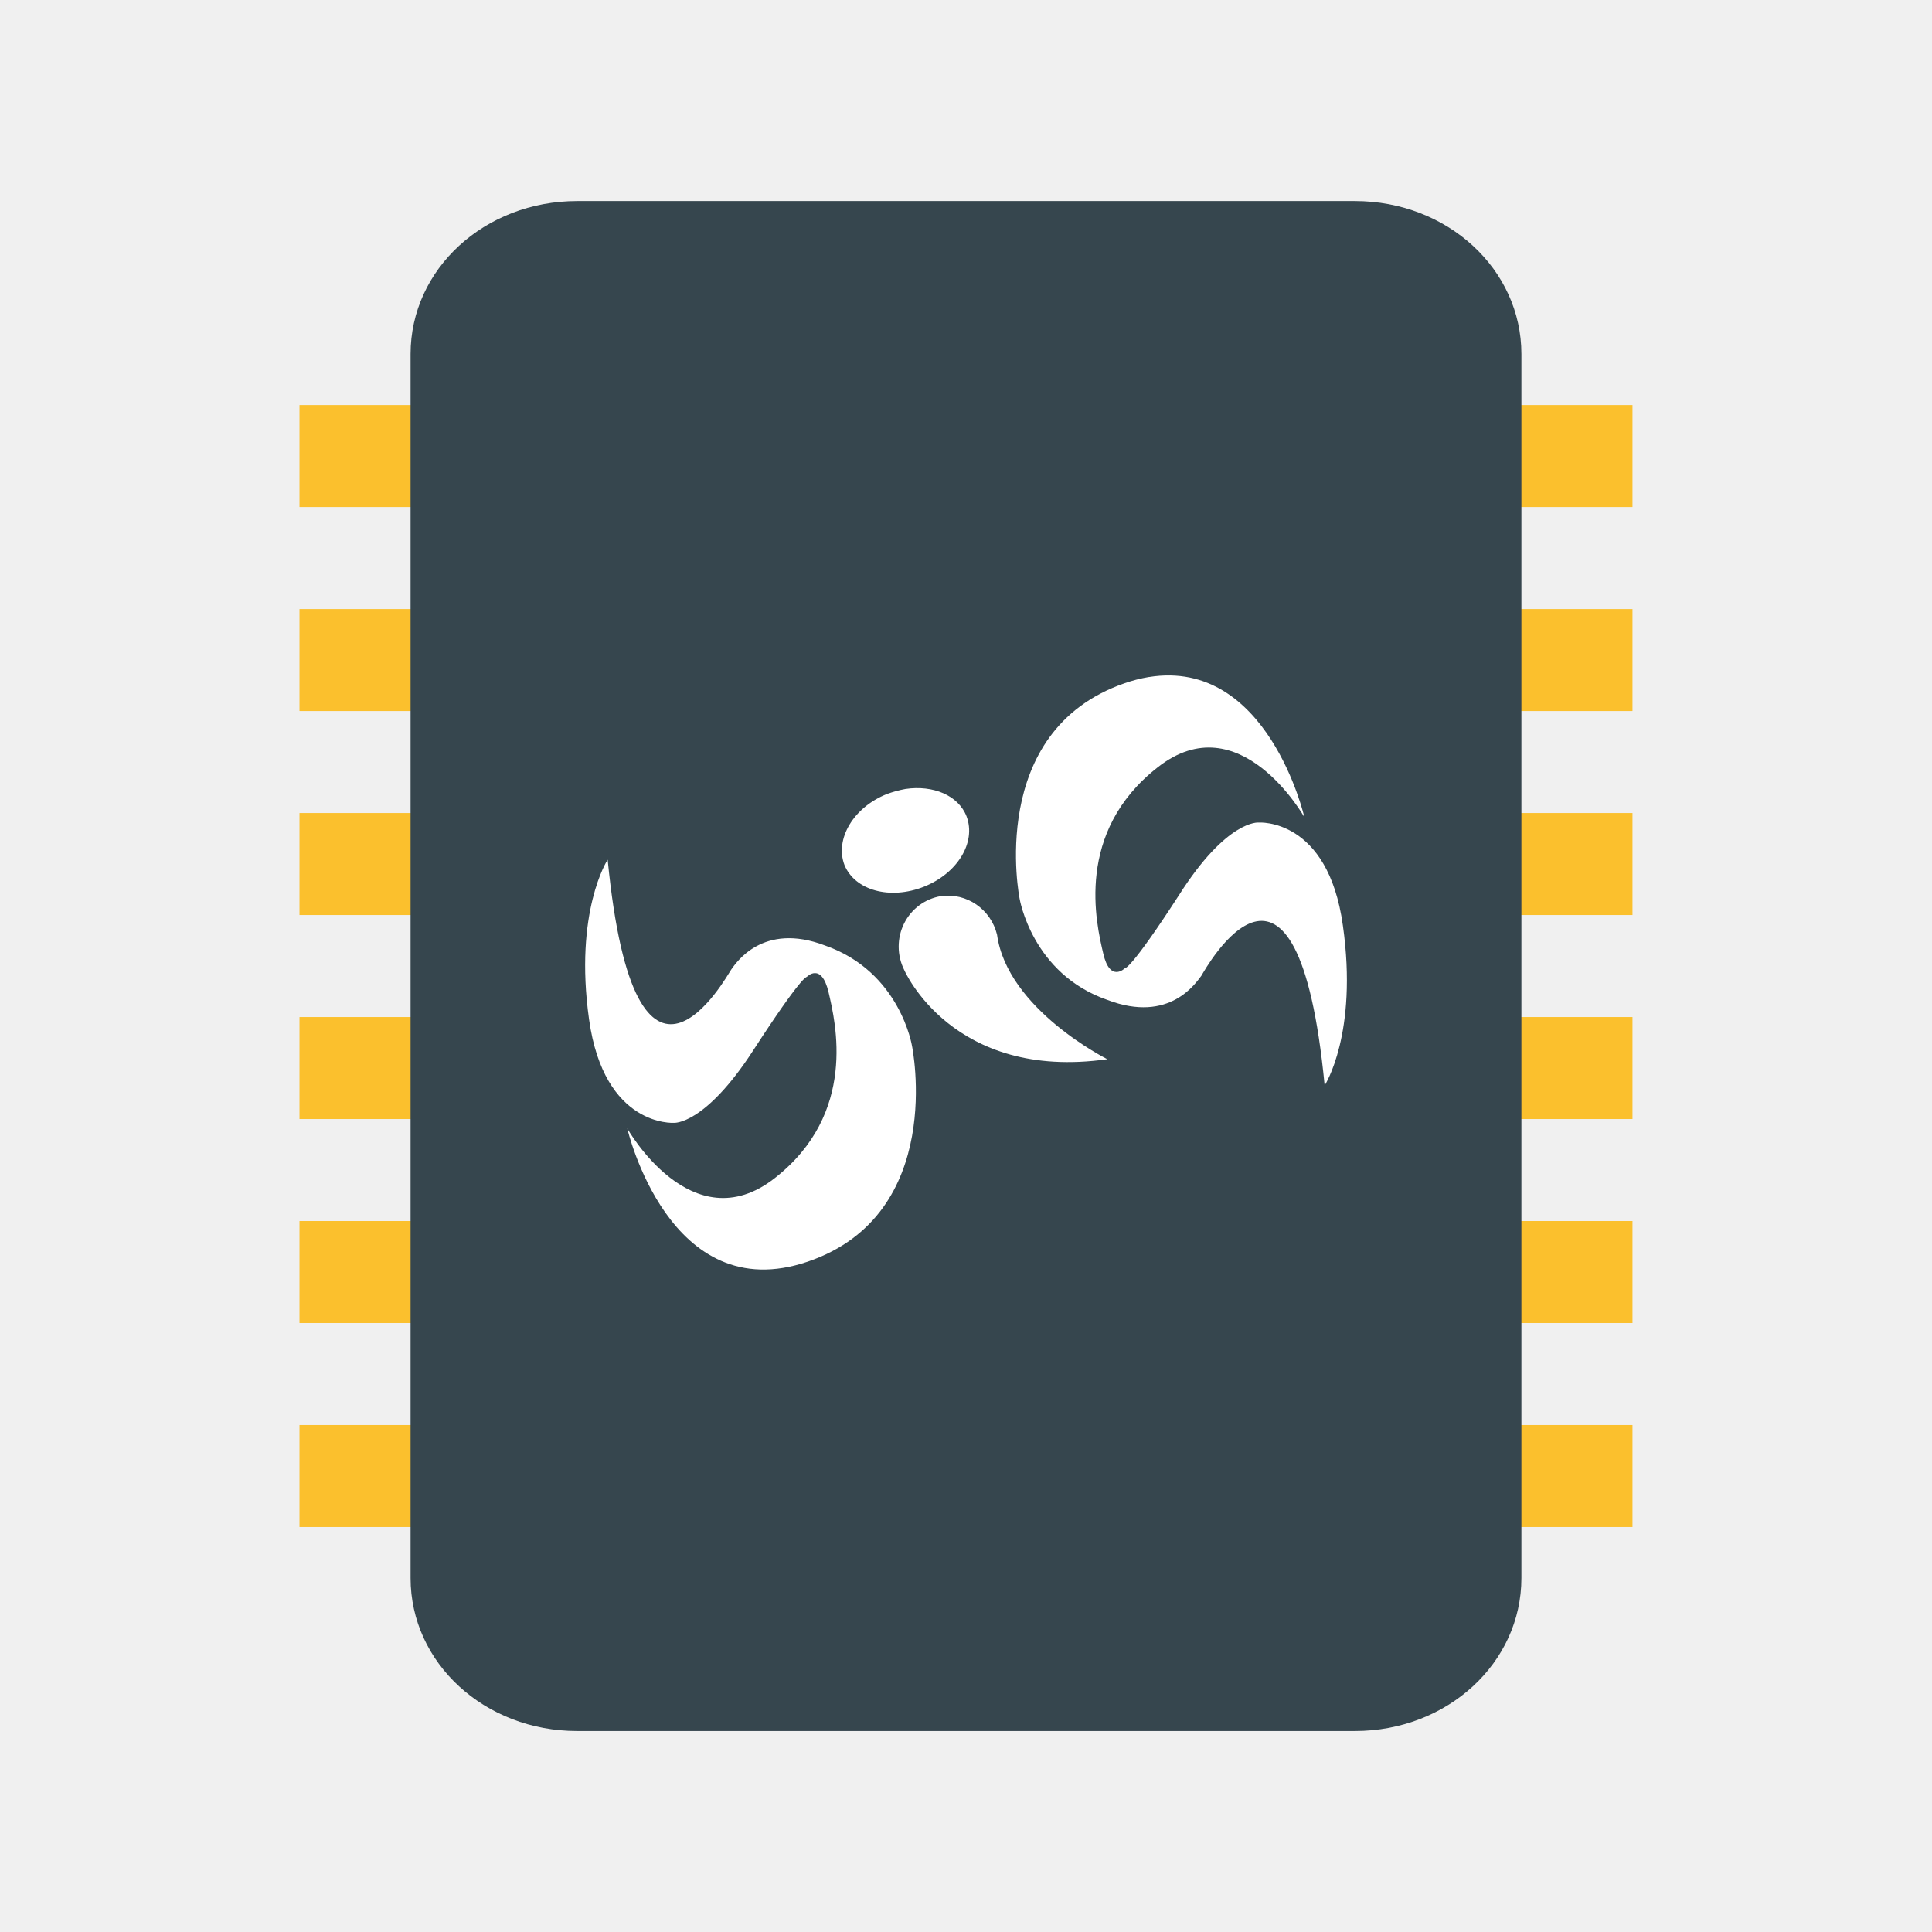
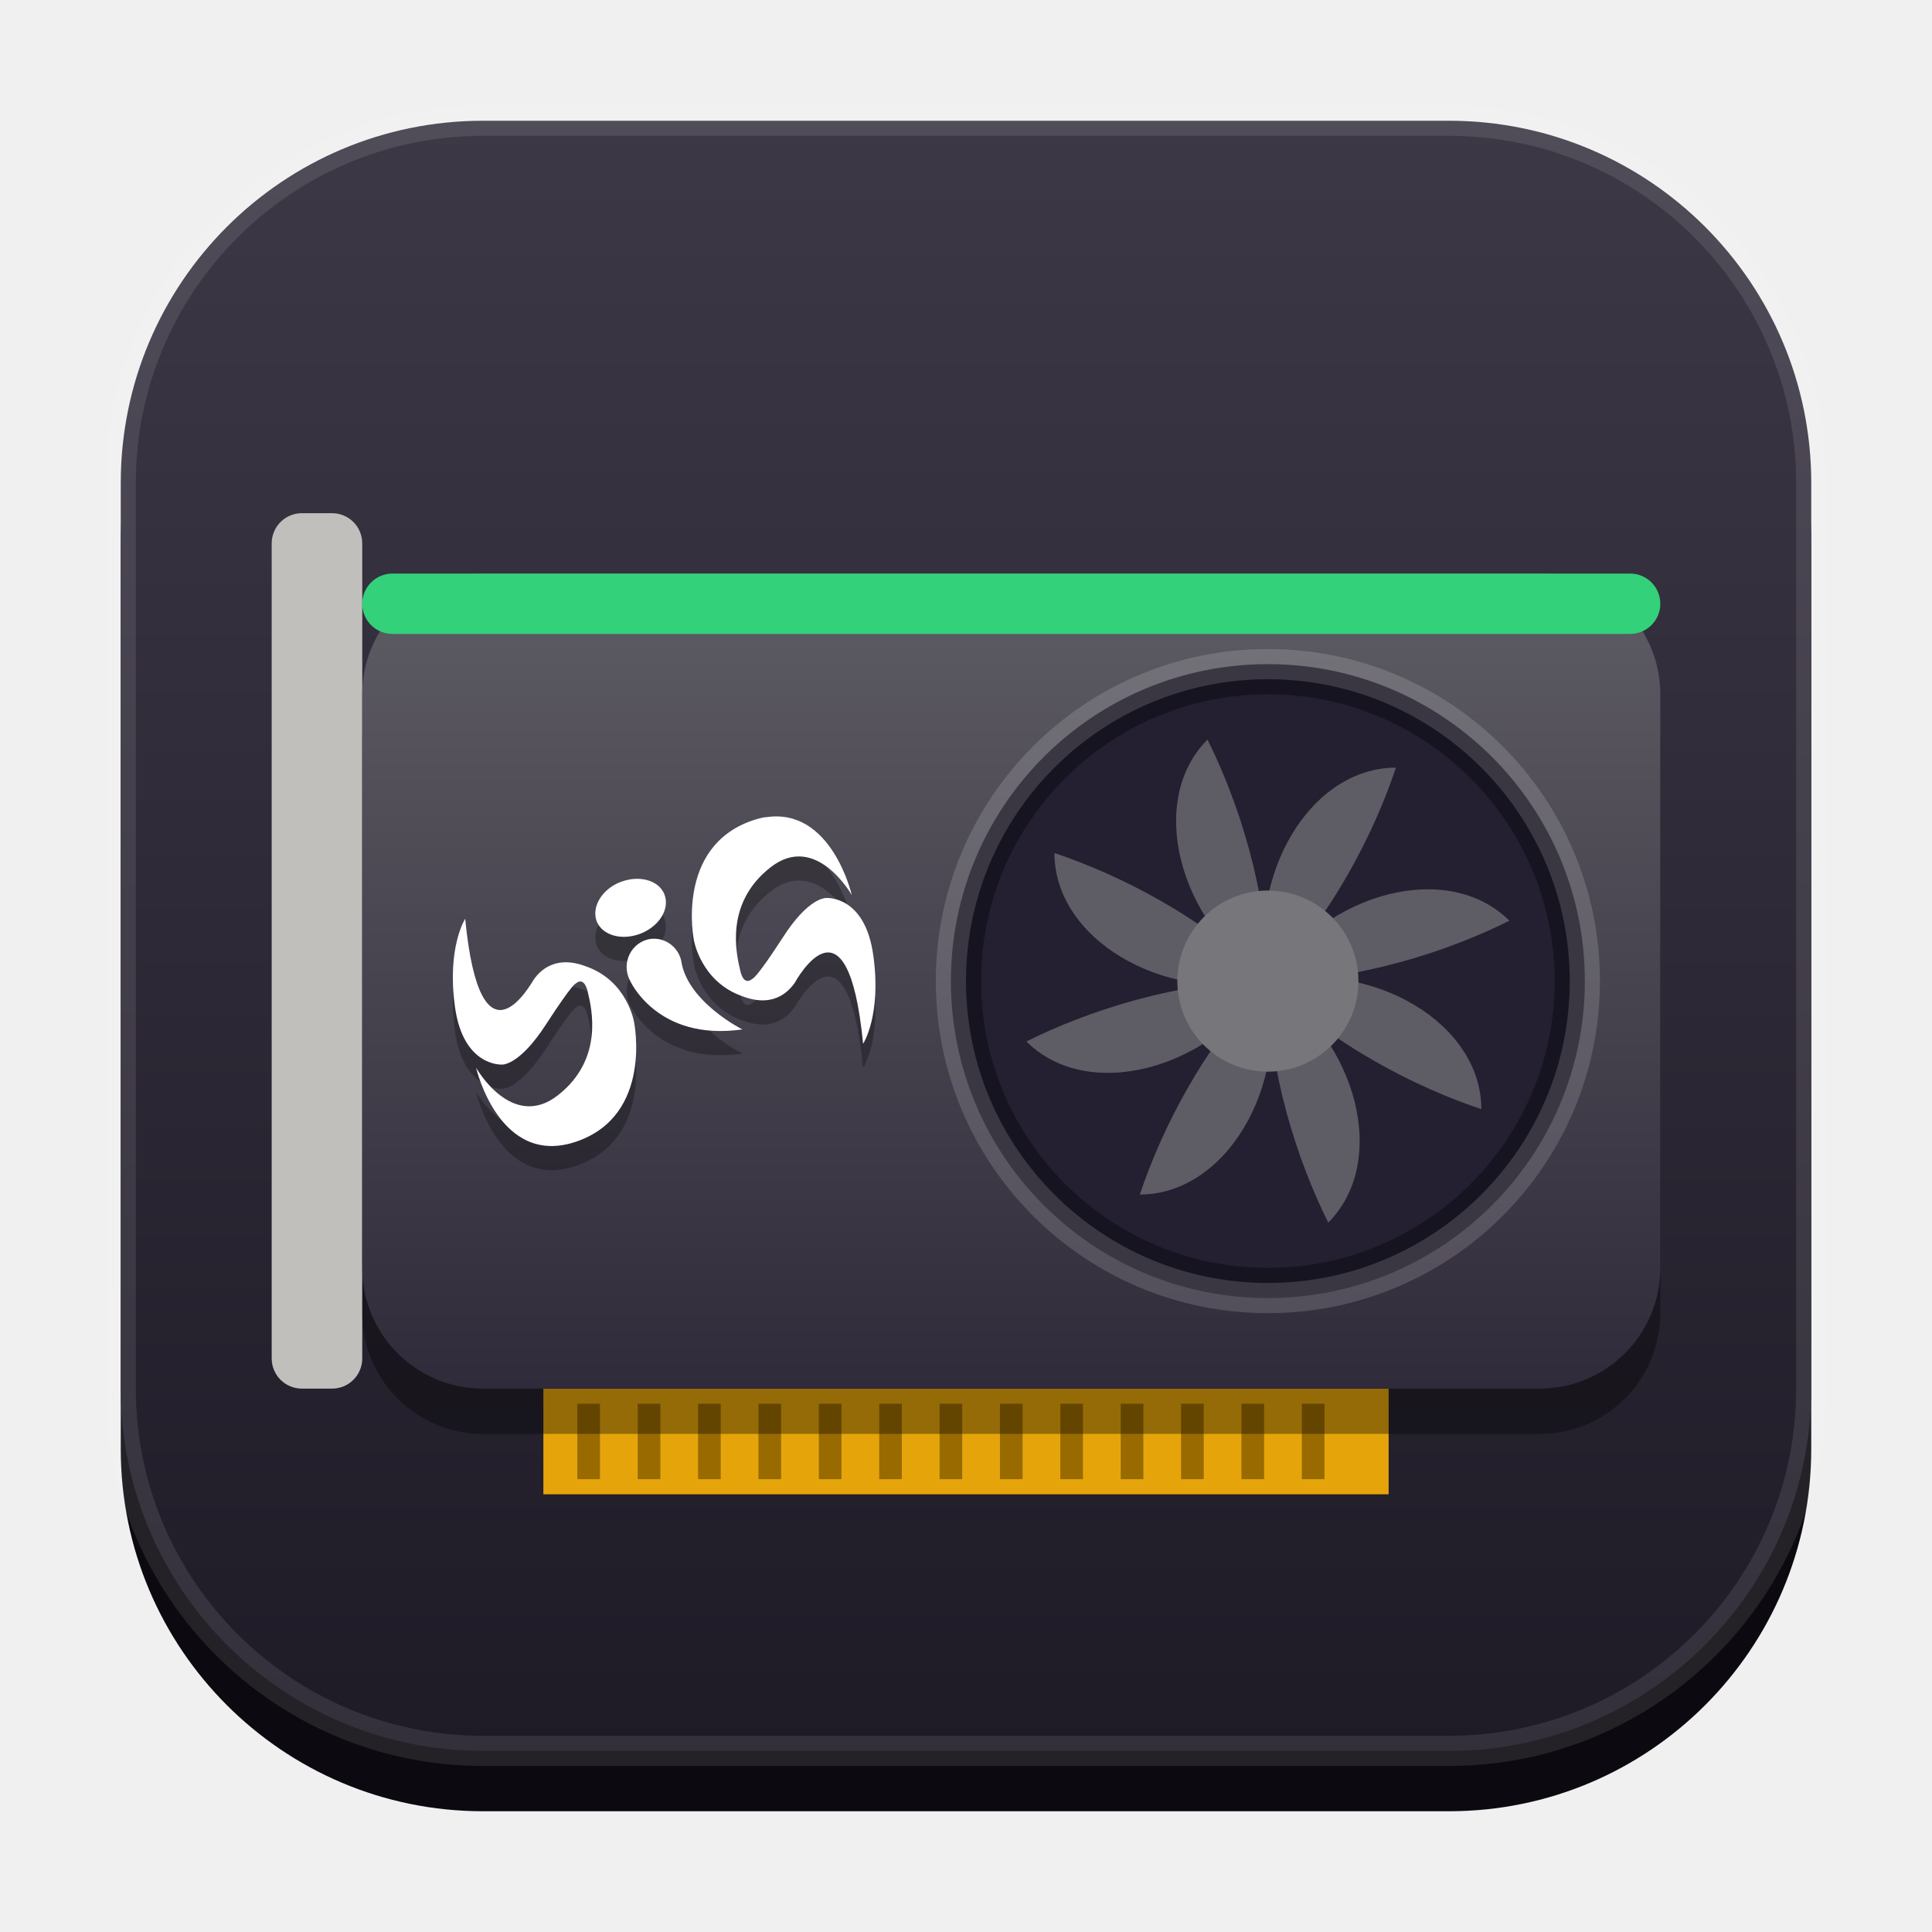
- <svg xmlns="http://www.w3.org/2000/svg" width="24" height="24" fill="none" version="1.1">
-   <g transform="matrix(1.8399 0 0 1.6894 -4.5593 -3.2042)">
-     <path d="m4.5 13.125v-0.75h9v0.75zm0-1.5v-0.75h9v0.75zm0-1.5v-0.75h9v0.75zm0-1.5v-0.75h9v0.75zm0-1.5v-0.75h9v0.75zm0-1.5v-0.75h9v0.75z" fill="#fbc02d" fill-rule="evenodd" />
-     <path d="m5.25 13.5v-9c0-0.625 0.5-1.125 1.125-1.125h5.25c0.625 0 1.125 0.5 1.125 1.125v9c0 0.625-0.5 1.125-1.125 1.125h-5.25c-0.625 0-1.125-0.5-1.125-1.125z" fill="#36464e" />
+ <svg xmlns="http://www.w3.org/2000/svg" width="128" height="128" viewBox="0 0 128 128">
+   <defs>
+     <linearGradient id="bg" x1="0" y1="0" x2="0" y2="1">
+       <stop offset="0" stop-color="#3d3846" />
+       <stop offset="1" stop-color="#1e1a26" />
+     </linearGradient>
+     <linearGradient id="card" x1="0" y1="0" x2="0" y2="1">
+       <stop offset="0" stop-color="#5e5c64" />
+       <stop offset="1" stop-color="#302b3a" />
+     </linearGradient>
+   </defs>
+   <rect x="8" y="12" width="112" height="108" rx="24" fill="#0c0a10" />
+   <rect x="8" y="8" width="112" height="108" rx="24" fill="url(#bg)" />
+   <rect x="8" y="8" width="112" height="108" rx="24" fill="none" stroke="#fff" stroke-opacity=".1" stroke-width="2" />
+   <rect x="18" y="34" width="6" height="58" rx="2" fill="#c0bfbc" />
+   <path d="M36 92h56v7H36z" fill="#e5a50a" />
+   <g stroke="#986a00" stroke-width="1.5">
+     <path d="M39 93v5" />
+     <path d="M43 93v5" />
+     <path d="M47 93v5" />
+     <path d="M51 93v5" />
+     <path d="M55 93v5" />
+     <path d="M59 93v5" />
+     <path d="M63 93v5" />
+     <path d="M67 93v5" />
+     <path d="M71 93v5" />
+     <path d="M75 93v5" />
+     <path d="M79 93v5" />
+     <path d="M83 93v5" />
+     <path d="M87 93v5" />
  </g>
-   <path transform="matrix(1.6894 0 0 1.6894 -3.2042 -3.2042)" d="m10.343 6.875a1.118 1.1 80.575 0 0-0.178 0.046c-1.02 0.353-0.771 1.584-0.771 1.584s0.091 0.552 0.645 0.744c0.46 0.176 0.653-0.129 0.691-0.177 0.031-0.051 0.705-1.276 0.907 0.806 0 0 0.247-0.379 0.134-1.176-0.11-0.795-0.62-0.757-0.62-0.757s-0.232-0.023-0.586 0.535c-0.359 0.555-0.397 0.536-0.397 0.536s-0.109 0.11-0.159-0.108c-0.053-0.224-0.21-0.892 0.4-1.369 0.604-0.476 1.079 0.367 1.079 0.367s-0.269-1.172-1.143-1.031zm-1.788 0.823a0.86 0.846 80.575 0 0-0.136 0.037c-0.247 0.098-0.385 0.331-0.313 0.522 0.077 0.188 0.336 0.258 0.584 0.16 0.247-0.098 0.386-0.326 0.314-0.517-0.06-0.155-0.246-0.232-0.449-0.202m-2.192 0.523s-0.246 0.379-0.135 1.171c0.111 0.795 0.624 0.761 0.624 0.761s0.226 0.019 0.584-0.534c0.359-0.554 0.393-0.539 0.393-0.539s0.107-0.112 0.16 0.112c0.052 0.223 0.214 0.891-0.396 1.368-0.61 0.476-1.084-0.366-1.084-0.366s0.307 1.329 1.329 0.979c1.02-0.349 0.765-1.584 0.765-1.584s-0.086-0.547-0.64-0.74c-0.459-0.175-0.656 0.131-0.689 0.176-0.033 0.047-0.705 1.276-0.909-0.806m2.45 0.267a0.378 0.372 80.575 0 0-0.269 0.544s0.353 0.817 1.493 0.655c0 0-0.736-0.367-0.811-0.916a0.376 0.37 80.575 0 0-0.412-0.283" clip-path="url(#i)" fill="#fff" stroke-width=".853" />
+   <rect x="24" y="38" width="86" height="54" rx="8" fill="#000" fill-opacity=".35" transform="translate(0 3)" />
+   <rect x="24" y="38" width="86" height="54" rx="8" fill="url(#card)" />
+   <rect x="24" y="38" width="86" height="4" rx="2" fill="#33d17a" />
+   <circle cx="84" cy="65" r="21" fill="#171421" />
+   <circle cx="84" cy="65" r="19" fill="#241f31" />
+   <g transform="translate(84 65)">
+     <path d="M0 0C4-6 12-8 16-4 12-2 6 0 0 0z" transform="rotate(0)" fill="#5e5c64" />
+     <path d="M0 0C4-6 12-8 16-4 12-2 6 0 0 0z" transform="rotate(45)" fill="#5e5c64" />
+     <path d="M0 0C4-6 12-8 16-4 12-2 6 0 0 0z" transform="rotate(90)" fill="#5e5c64" />
+     <path d="M0 0C4-6 12-8 16-4 12-2 6 0 0 0z" transform="rotate(135)" fill="#5e5c64" />
+     <path d="M0 0C4-6 12-8 16-4 12-2 6 0 0 0z" transform="rotate(180)" fill="#5e5c64" />
+     <path d="M0 0C4-6 12-8 16-4 12-2 6 0 0 0z" transform="rotate(225)" fill="#5e5c64" />
+     <path d="M0 0C4-6 12-8 16-4 12-2 6 0 0 0z" transform="rotate(270)" fill="#5e5c64" />
+     <path d="M0 0C4-6 12-8 16-4 12-2 6 0 0 0z" transform="rotate(315)" fill="#5e5c64" />
+     <circle r="6" fill="#77767b" />
+   </g>
+   <circle cx="84" cy="65" r="21" fill="none" stroke="#fff" stroke-opacity=".15" stroke-width="2" />
+   <path d="m -5.01,9.041 a 1.889,1.858 80.575 0 0 -0.301,0.078 c -1.723,0.597 -1.303,2.676 -1.303,2.676 0,0 0.155,0.932 1.089,1.257 0.776,0.297 1.104,-0.218 1.167,-0.298 0.052,-0.087 1.191,-2.156 1.533,1.362 0,0 0.418,-0.641 0.227,-1.986 -0.187,-1.343 -1.048,-1.278 -1.048,-1.278 0,0 -0.392,-0.038 -0.99,0.904 -0.607,0.937 -0.671,0.905 -0.671,0.905 0,0 -0.183,0.187 -0.268,-0.182 -0.09,-0.378 -0.354,-1.507 0.675,-2.312 1.021,-0.804 1.822,0.62 1.822,0.62 0,0 -0.454,-1.979 -1.932,-1.742 z m -3.02,1.391 a 1.453,1.429 80.575 0 0 -0.23,0.062 c -0.417,0.165 -0.65,0.56 -0.529,0.882 0.129,0.317 0.568,0.436 0.987,0.271 0.417,-0.166 0.652,-0.551 0.53,-0.873 -0.101,-0.262 -0.416,-0.392 -0.758,-0.341 m -3.704,0.884 c 0,0 -0.415,0.64 -0.228,1.978 0.188,1.343 1.054,1.286 1.054,1.286 0,0 0.382,0.032 0.986,-0.903 0.607,-0.936 0.663,-0.91 0.663,-0.91 0,0 0.182,-0.189 0.27,0.189 0.089,0.377 0.361,1.506 -0.67,2.312 -1.03,0.804 -1.831,-0.618 -1.831,-0.618 0,0 0.519,2.246 2.245,1.654 1.723,-0.589 1.292,-2.675 1.292,-2.675 0,0 -0.145,-0.925 -1.081,-1.249 -0.776,-0.295 -1.108,0.221 -1.165,0.298 -0.057,0.079 -1.191,2.156 -1.535,-1.361 m 4.138,0.451 a 0.639,0.629 80.575 0 0 -0.454,0.919 c 0,0 0.597,1.38 2.522,1.106 0,0 -1.243,-0.62 -1.371,-1.547 a 0.635,0.625 80.575 0 0 -0.696,-0.478" fill="#000" fill-opacity="0.28" transform="translate(0 1.6) translate(44 65) scale(2.9592) translate(7.28 -12.712)" />
+   <path d="m -5.01,9.041 a 1.889,1.858 80.575 0 0 -0.301,0.078 c -1.723,0.597 -1.303,2.676 -1.303,2.676 0,0 0.155,0.932 1.089,1.257 0.776,0.297 1.104,-0.218 1.167,-0.298 0.052,-0.087 1.191,-2.156 1.533,1.362 0,0 0.418,-0.641 0.227,-1.986 -0.187,-1.343 -1.048,-1.278 -1.048,-1.278 0,0 -0.392,-0.038 -0.99,0.904 -0.607,0.937 -0.671,0.905 -0.671,0.905 0,0 -0.183,0.187 -0.268,-0.182 -0.09,-0.378 -0.354,-1.507 0.675,-2.312 1.021,-0.804 1.822,0.62 1.822,0.62 0,0 -0.454,-1.979 -1.932,-1.742 z m -3.02,1.391 a 1.453,1.429 80.575 0 0 -0.23,0.062 c -0.417,0.165 -0.65,0.56 -0.529,0.882 0.129,0.317 0.568,0.436 0.987,0.271 0.417,-0.166 0.652,-0.551 0.53,-0.873 -0.101,-0.262 -0.416,-0.392 -0.758,-0.341 m -3.704,0.884 c 0,0 -0.415,0.64 -0.228,1.978 0.188,1.343 1.054,1.286 1.054,1.286 0,0 0.382,0.032 0.986,-0.903 0.607,-0.936 0.663,-0.91 0.663,-0.91 0,0 0.182,-0.189 0.27,0.189 0.089,0.377 0.361,1.506 -0.67,2.312 -1.03,0.804 -1.831,-0.618 -1.831,-0.618 0,0 0.519,2.246 2.245,1.654 1.723,-0.589 1.292,-2.675 1.292,-2.675 0,0 -0.145,-0.925 -1.081,-1.249 -0.776,-0.295 -1.108,0.221 -1.165,0.298 -0.057,0.079 -1.191,2.156 -1.535,-1.361 m 4.138,0.451 a 0.639,0.629 80.575 0 0 -0.454,0.919 c 0,0 0.597,1.38 2.522,1.106 0,0 -1.243,-0.62 -1.371,-1.547 a 0.635,0.625 80.575 0 0 -0.696,-0.478" fill="#fff" transform="translate(44 65) scale(2.9592) translate(7.28 -12.712)" />
</svg>
